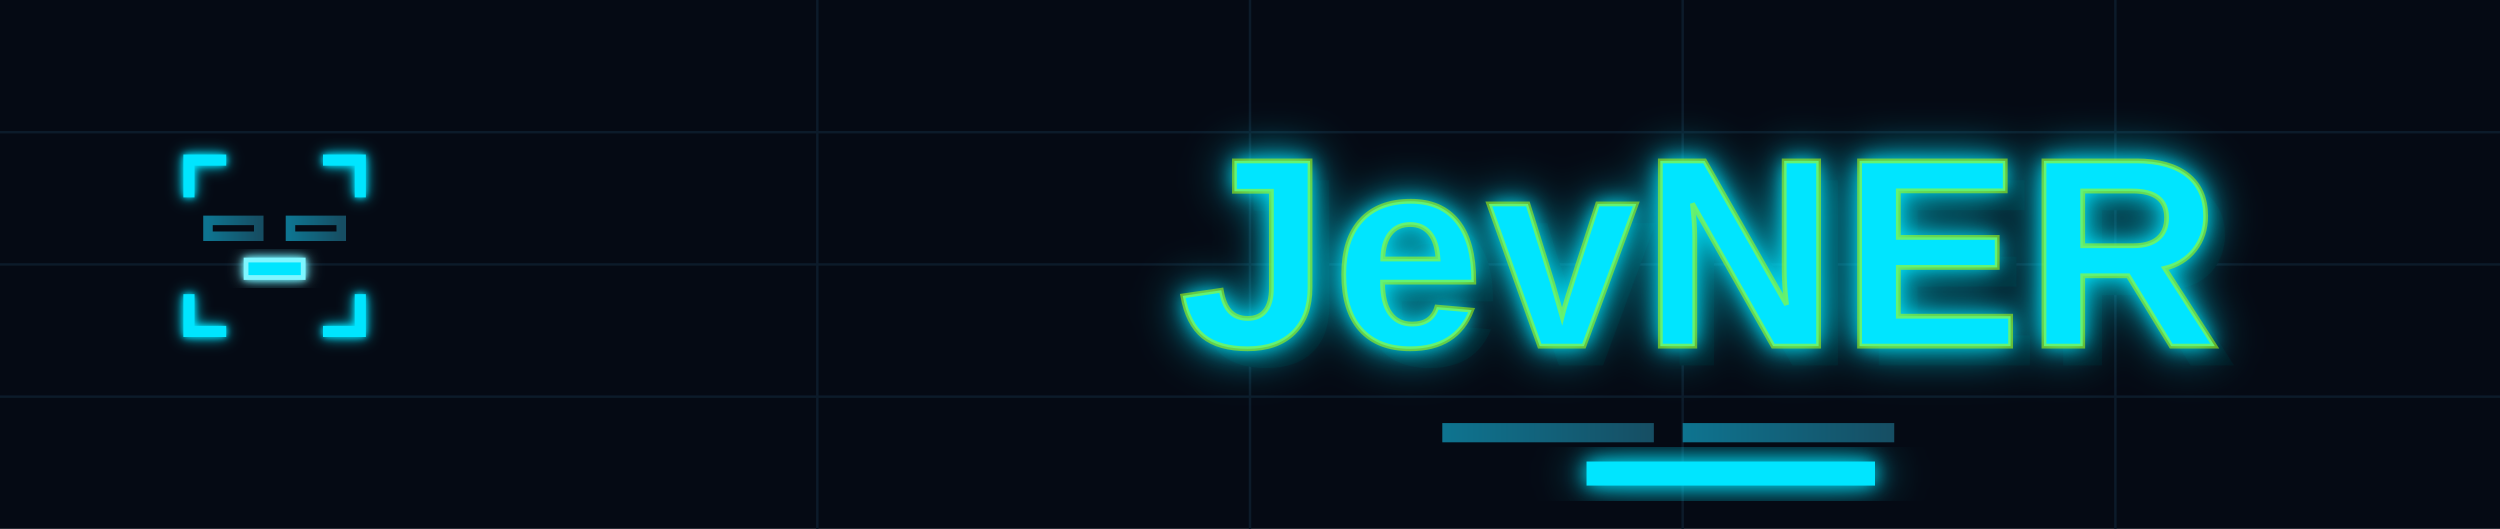
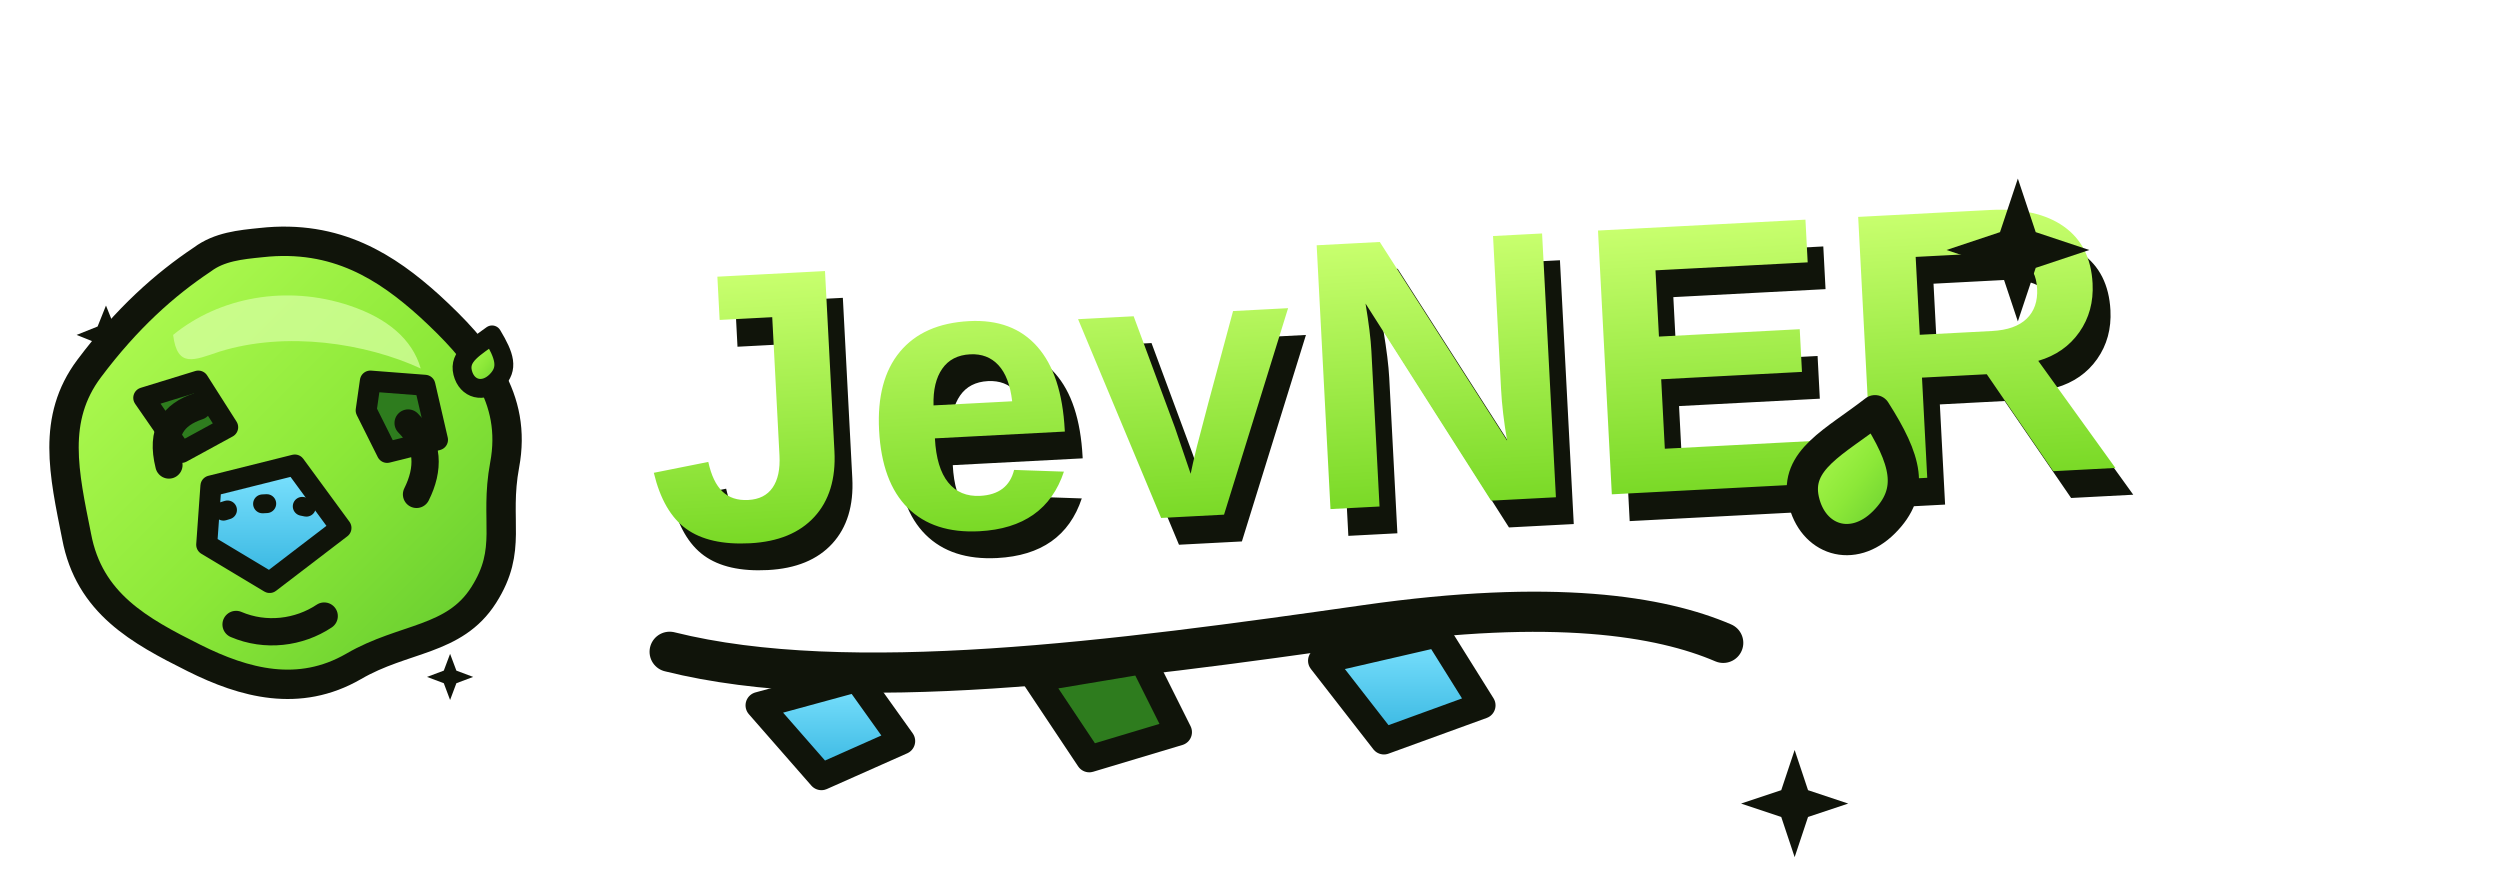
- <svg xmlns="http://www.w3.org/2000/svg" width="1040" height="220" viewBox="0 0 1040 220" role="img" aria-labelledby="title desc">
+ <svg xmlns="http://www.w3.org/2000/svg" width="560" height="200" viewBox="0 0 560 200" role="img" aria-labelledby="title desc">
  <defs>
-     <filter id="glow" x="-60%" y="-60%" width="220%" height="220%">
-       <feGaussianBlur stdDeviation="4" result="b1" />
-       <feGaussianBlur stdDeviation="9" result="b2" />
-       <feMerge>
-         <feMergeNode in="b2" />
-         <feMergeNode in="b1" />
-         <feMergeNode in="SourceGraphic" />
-       </feMerge>
-     </filter>
-     <linearGradient id="dim" x1="0" y1="0" x2="1" y2="0">
-       <stop offset="0" stop-color="#0E7490" />
-       <stop offset="1" stop-color="#164E63" />
+     <linearGradient id="goo" x1="0" y1="0" x2="1" y2="1">
+       <stop offset="0" stop-color="#B8FF58" />
+       <stop offset="0.55" stop-color="#8CE838" />
+       <stop offset="1" stop-color="#5FC72E" />
+     </linearGradient>
+     <linearGradient id="goo2" x1="0" y1="0" x2="0" y2="1">
+       <stop offset="0" stop-color="#7EE3FF" />
+       <stop offset="1" stop-color="#35B5E0" />
+     </linearGradient>
+     <linearGradient id="word" x1="0" y1="0" x2="0" y2="1">
+       <stop offset="0" stop-color="#C8FF6E" />
+       <stop offset="1" stop-color="#79D926" />
    </linearGradient>
  </defs>
-   <rect width="1040" height="220" fill="#050A14" />
-   <g stroke="#0C1B2A" stroke-width="1">
-     <path d="M0 55H1040M0 110H1040M0 165H1040" />
-     <path d="M340 0V220M520 0V220M700 0V220M880 0V220" />
+   <g transform="translate(4 44) scale(0.47)">
+     <path d="M116 22              C 152 18 176 34 196 52              C 220 74 238 96 232 128              C 227 155 236 168 222 190              C 208 212 184 210 160 224              C 134 239 108 232 84 220              C 58 207 34 194 28 162              C 22 132 16 106 34 82              C 52 58 70 42 88 30              C 96 24 106 23 116 22 Z" fill="url(#goo)" stroke="#10140A" stroke-width="14" stroke-linejoin="round" />
+     <path d="M74 66 C 96 48 128 42 158 52 C 176 58 188 68 192 82              C 166 70 128 64 96 74 C 84 78 76 82 74 66 Z" fill="#D6FFA0" opacity="0.75" />
+     <g stroke="#10140A" stroke-width="10" stroke-linejoin="round">
+       <path d="M60 96 l 26 -8 l 14 22 l -22 12 Z" fill="#2E7C1E" />
+       <path d="M168 88 l 26 2 l 6 26 l -24 6 l -10 -20 Z" fill="#2E7C1E" />
+       <path d="M92 138 l 40 -10 l 22 30 l -34 26 l -30 -18 Z" fill="url(#goo2)" />
+     </g>
+     <g fill="none" stroke="#10140A" stroke-width="13" stroke-linecap="round">
+       <path d="M72 128 C 68 112 74 104 86 100" />
+       <path d="M186 108 C 196 118 196 130 190 142" />
+       <path d="M104 204 C 118 210 134 208 146 200" />
+     </g>
+     <path d="M98 150 C 116 144 136 146 150 152" fill="none" stroke="#10140A" stroke-width="9" stroke-linecap="round" stroke-dasharray="2 17" />
+     <path d="M226 66 c 6 10 8 16 2 22 c -6 6 -14 4 -16 -4 c -2 -8 6 -12 14 -18 Z" fill="url(#goo)" stroke="#10140A" stroke-width="9" stroke-linejoin="round" />
+     <path d="M42 52 l 4 10 l 10 4 l -10 4 l -4 10 l -4 -10 l -10 -4 l 10 -4 Z" fill="#10140A" />
+     <path d="M206 218 l 3 8 l 8 3 l -8 3 l -3 8 l -3 -8 l -8 -3 l 8 -3 Z" fill="#10140A" />
  </g>
-   <g transform="translate(72 60) scale(0.33)">
-     <g fill="none" stroke="#00E5FF" stroke-width="14" stroke-linecap="square" filter="url(#glow)">
-       <path d="M20 60V20H60" />
-       <path d="M196 20H236V60" />
-       <path d="M236 196V236H196" />
-       <path d="M60 236H20V196" />
-     </g>
-     <rect x="44" y="96" width="64" height="20" fill="none" stroke="url(#dim)" stroke-width="12" />
-     <rect x="148" y="96" width="64" height="20" fill="none" stroke="url(#dim)" stroke-width="12" />
-     <rect x="92" y="146" width="72" height="22" fill="#00E5FF" stroke="#7FF6FF" stroke-width="6" filter="url(#glow)" />
-     <path d="M92 157H164" stroke="#B6FF00" stroke-width="8" stroke-linecap="square" filter="url(#glow)" />
+   <g font-family="'Comic Sans MS', 'Segoe Print', 'Arial Rounded MT Bold', Arial, sans-serif" font-weight="900" font-size="86" letter-spacing="1" text-anchor="start">
+     <text x="150" y="128" fill="#10140A" transform="rotate(-3 150 128)">JevNER</text>
+     <text x="146" y="122" fill="url(#word)" transform="rotate(-3 146 122)">JevNER</text>
  </g>
-   <g font-family="'Segoe UI', 'Helvetica Neue', Arial, sans-serif" font-weight="800" font-size="112" letter-spacing="2" text-anchor="middle">
-     <text x="715" y="152" fill="#01131C">JevNER</text>
-     <text x="707" y="144" fill="#00E5FF" filter="url(#glow)">JevNER</text>
-     <text x="707" y="144" fill="none" stroke="#B6FF00" stroke-width="2" opacity="0.55">JevNER</text>
+   <path d="M150 146 C 190 156 250 148 306 140 C 348 134 372 138 386 144" fill="none" stroke="#10140A" stroke-width="9" stroke-linecap="round" />
+   <g stroke="#10140A" stroke-width="6" stroke-linejoin="round">
+     <path d="M170 158 l 22 -6 l 10 14 l -18 8 Z" fill="url(#goo2)" />
+     <path d="M232 152 l 24 -4 l 8 16 l -20 6 Z" fill="#2E7C1E" />
+     <path d="M296 148 l 26 -6 l 10 16 l -22 8 Z" fill="url(#goo2)" />
  </g>
-   <rect x="600" y="176" width="88" height="8" fill="url(#dim)" />
-   <rect x="700" y="176" width="88" height="8" fill="url(#dim)" />
-   <rect x="660" y="192" width="120" height="10" fill="#00E5FF" filter="url(#glow)" />
+   <path d="M420 92 c 7 11 9 18 2 25 c -7 7 -16 4 -18 -5 c -2 -9 7 -13 16 -20 Z" fill="url(#goo)" stroke="#10140A" stroke-width="7" stroke-linejoin="round" />
+   <path d="M452 40 l 4 12 l 12 4 l -12 4 l -4 12 l -4 -12 l -12 -4 l 12 -4 Z" fill="#10140A" />
+   <path d="M402 168 l 3 9 l 9 3 l -9 3 l -3 9 l -3 -9 l -9 -3 l 9 -3 Z" fill="#10140A" />
</svg>
